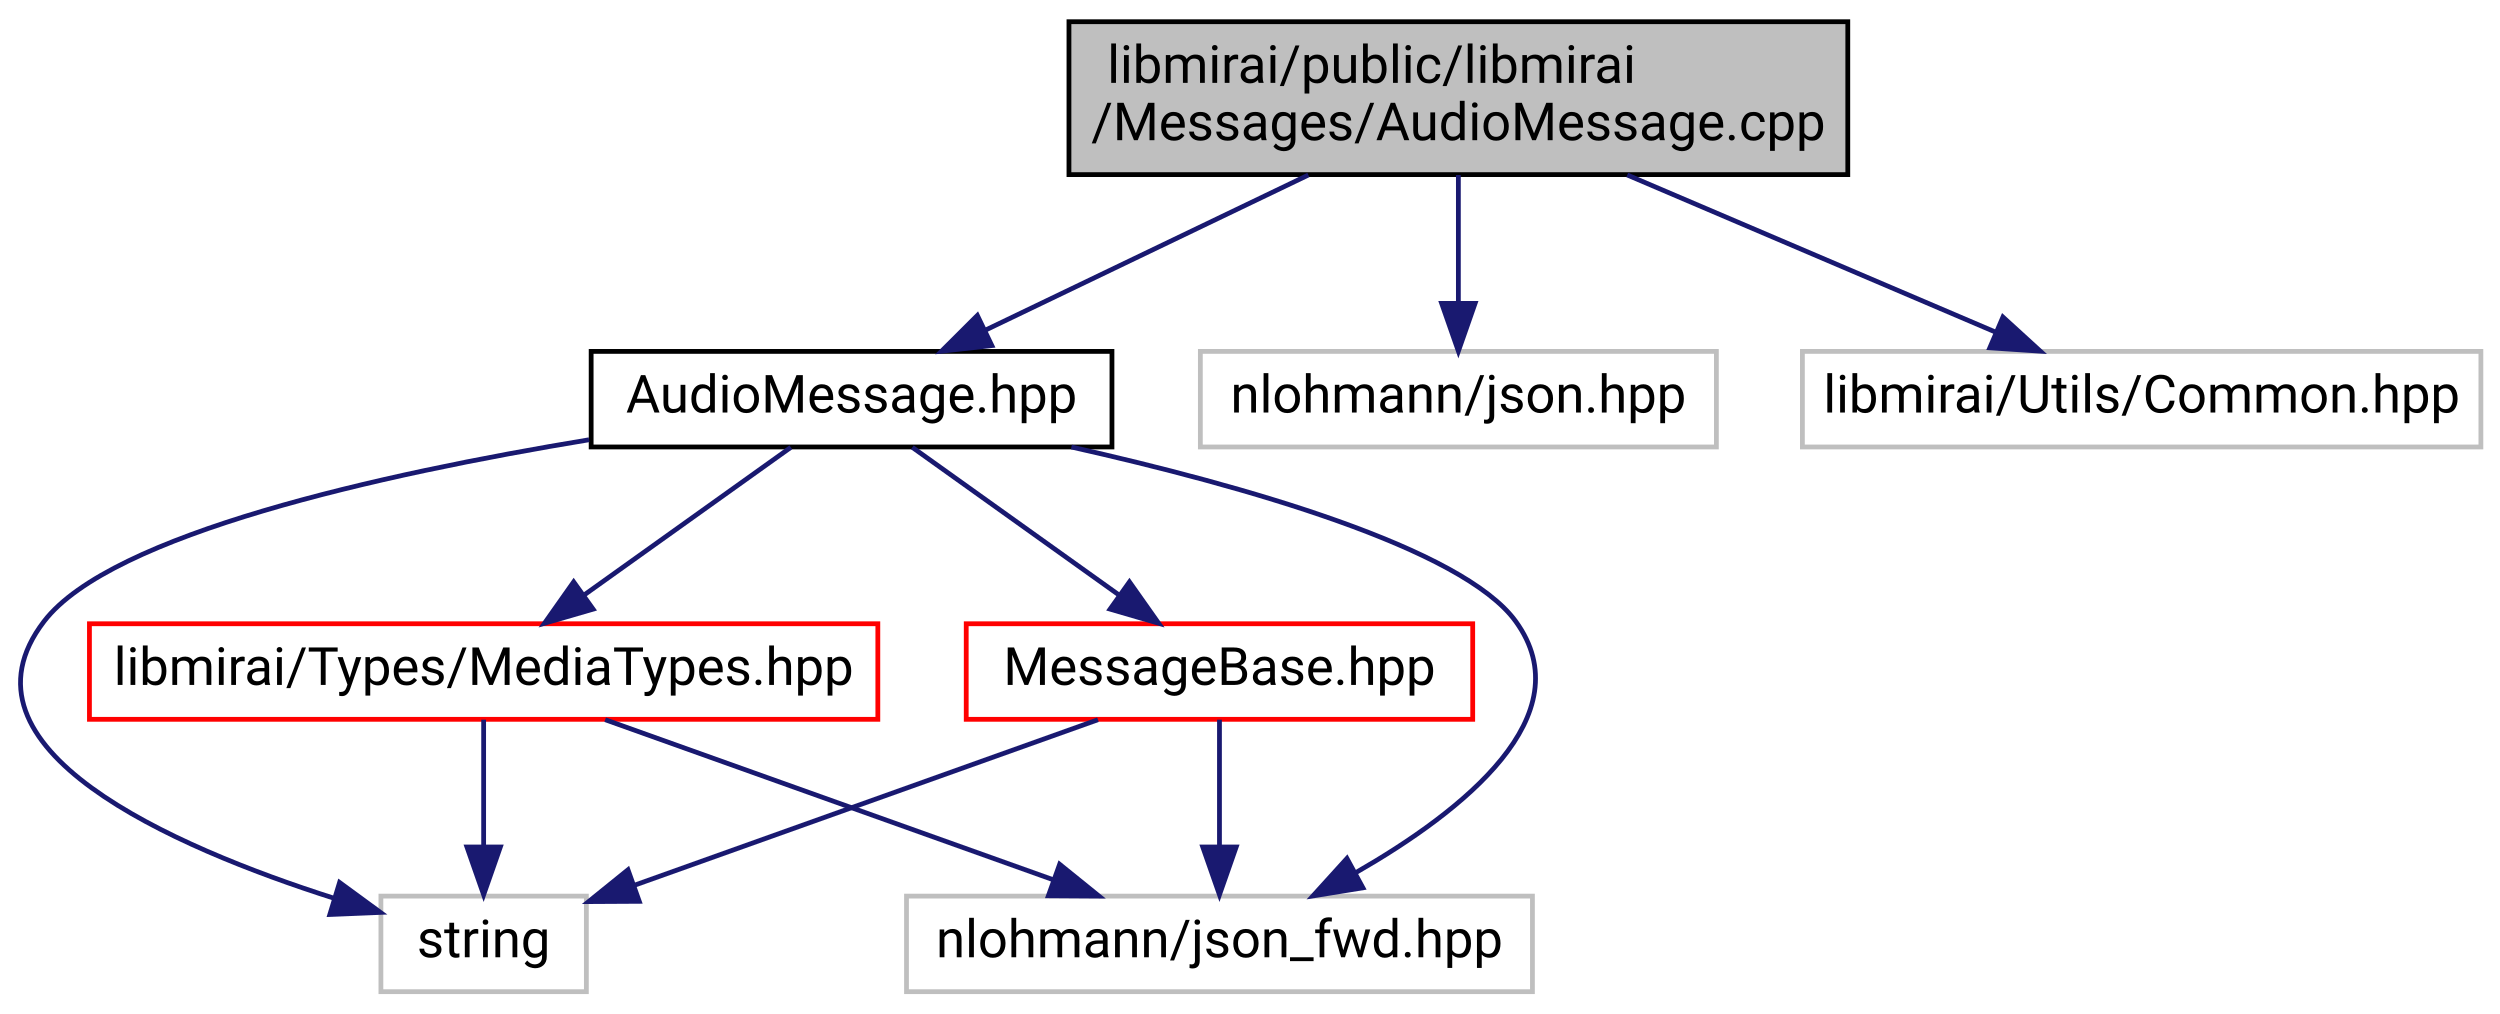
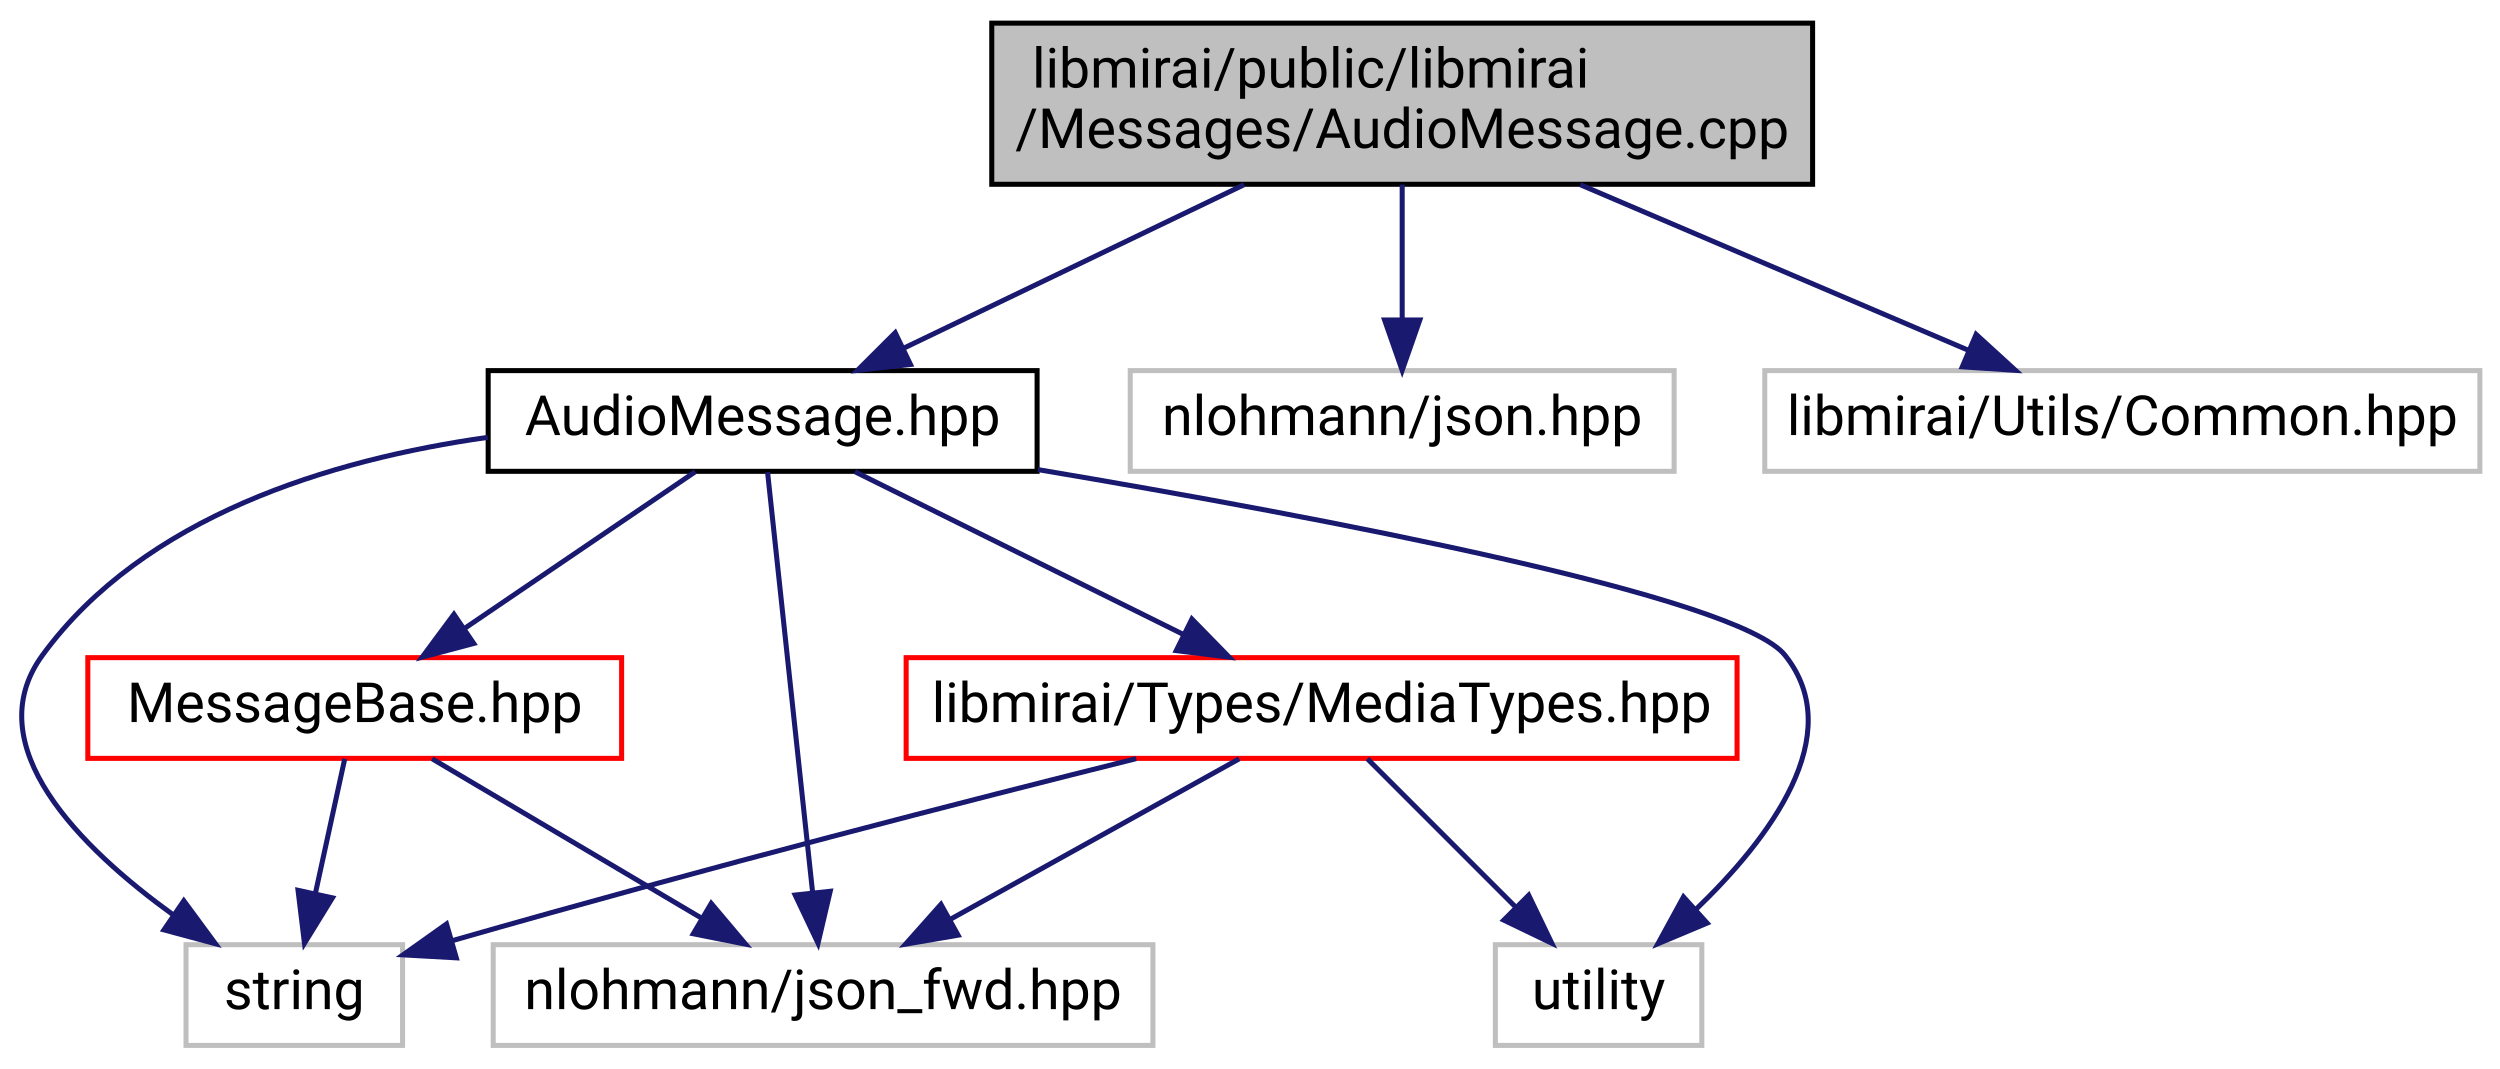
- <svg xmlns="http://www.w3.org/2000/svg" xmlns:xlink="http://www.w3.org/1999/xlink" width="523pt" height="212pt" viewBox="0.00 0.00 523.22 212.00">
+ <svg xmlns="http://www.w3.org/2000/svg" xmlns:xlink="http://www.w3.org/1999/xlink" width="496pt" height="212pt" viewBox="0.00 0.00 496.44 212.00">
  <g id="graph0" class="graph" transform="scale(1 1) rotate(0) translate(4 208)">
    <g id="node1" class="node">
      <g id="a_node1">
        <a xlink:title=" ">
-           <polygon fill="#bfbfbf" stroke="black" points="219.72,-171.5 219.72,-203.5 382.72,-203.5 382.72,-171.5 219.72,-171.5" />
-           <text text-anchor="start" x="227.72" y="-190.7" font-family="-apple-system, BlinkMacSystemFont, 'Segoe UI', Roboto, Oxygen, Ubuntu, Cantarell, 'Fira Sans', 'Droid Sans', 'Helvetica Neue', sans-serif" font-size="11.00">libmirai/public/libmirai</text>
-           <text text-anchor="middle" x="301.22" y="-178.7" font-family="-apple-system, BlinkMacSystemFont, 'Segoe UI', Roboto, Oxygen, Ubuntu, Cantarell, 'Fira Sans', 'Droid Sans', 'Helvetica Neue', sans-serif" font-size="11.00">/Messages/AudioMessage.cpp</text>
+           <polygon fill="#bfbfbf" stroke="black" points="192.94,-171.5 192.94,-203.5 355.94,-203.5 355.94,-171.5 192.94,-171.5" />
+           <text text-anchor="start" x="200.94" y="-190.7" font-family="-apple-system, BlinkMacSystemFont, 'Segoe UI', Roboto, Oxygen, Ubuntu, Cantarell, 'Fira Sans', 'Droid Sans', 'Helvetica Neue', sans-serif" font-size="11.00">libmirai/public/libmirai</text>
+           <text text-anchor="middle" x="274.44" y="-178.7" font-family="-apple-system, BlinkMacSystemFont, 'Segoe UI', Roboto, Oxygen, Ubuntu, Cantarell, 'Fira Sans', 'Droid Sans', 'Helvetica Neue', sans-serif" font-size="11.00">/Messages/AudioMessage.cpp</text>
        </a>
      </g>
    </g>
    <g id="node2" class="node">
      <g id="a_node2">
        <a xlink:href="AudioMessage_8hpp.html" target="_top" xlink:title=" ">
-           <polygon fill="none" stroke="black" points="119.72,-114.5 119.72,-134.5 228.72,-134.5 228.72,-114.5 119.72,-114.5" />
-           <text text-anchor="middle" x="174.22" y="-121.7" font-family="-apple-system, BlinkMacSystemFont, 'Segoe UI', Roboto, Oxygen, Ubuntu, Cantarell, 'Fira Sans', 'Droid Sans', 'Helvetica Neue', sans-serif" font-size="11.00">AudioMessage.hpp</text>
+           <polygon fill="none" stroke="black" points="92.94,-114.5 92.94,-134.5 201.94,-134.5 201.94,-114.5 92.94,-114.5" />
+           <text text-anchor="middle" x="147.44" y="-121.7" font-family="-apple-system, BlinkMacSystemFont, 'Segoe UI', Roboto, Oxygen, Ubuntu, Cantarell, 'Fira Sans', 'Droid Sans', 'Helvetica Neue', sans-serif" font-size="11.00">AudioMessage.hpp</text>
        </a>
      </g>
    </g>
    <g id="edge1" class="edge">
-       <path fill="none" stroke="midnightblue" d="M269.83,-171.42C249.12,-161.48 222.24,-148.56 202.25,-138.96" />
-       <polygon fill="midnightblue" stroke="midnightblue" points="203.58,-135.72 193.05,-134.55 200.55,-142.03 203.58,-135.72" />
-     </g>
-     <g id="node7" class="node">
-       <g id="a_node7">
-         <a xlink:title=" ">
-           <polygon fill="none" stroke="#bfbfbf" points="247.22,-114.5 247.22,-134.5 355.22,-134.5 355.22,-114.5 247.22,-114.5" />
-           <text text-anchor="middle" x="301.22" y="-121.7" font-family="-apple-system, BlinkMacSystemFont, 'Segoe UI', Roboto, Oxygen, Ubuntu, Cantarell, 'Fira Sans', 'Droid Sans', 'Helvetica Neue', sans-serif" font-size="11.00">nlohmann/json.hpp</text>
-         </a>
-       </g>
-     </g>
-     <g id="edge10" class="edge">
-       <path fill="none" stroke="midnightblue" d="M301.22,-171.42C301.22,-163.38 301.22,-153.39 301.22,-144.78" />
-       <polygon fill="midnightblue" stroke="midnightblue" points="304.72,-144.55 301.22,-134.55 297.72,-144.55 304.72,-144.55" />
+       <path fill="none" stroke="midnightblue" d="M243.05,-171.42C222.34,-161.48 195.46,-148.56 175.47,-138.96" />
+       <polygon fill="midnightblue" stroke="midnightblue" points="176.8,-135.72 166.27,-134.55 173.77,-142.03 176.8,-135.72" />
    </g>
    <g id="node8" class="node">
      <g id="a_node8">
        <a xlink:title=" ">
-           <polygon fill="none" stroke="#bfbfbf" points="373.22,-114.5 373.22,-134.5 515.22,-134.5 515.22,-114.5 373.22,-114.5" />
-           <text text-anchor="middle" x="444.22" y="-121.7" font-family="-apple-system, BlinkMacSystemFont, 'Segoe UI', Roboto, Oxygen, Ubuntu, Cantarell, 'Fira Sans', 'Droid Sans', 'Helvetica Neue', sans-serif" font-size="11.00">libmirai/Utils/Common.hpp</text>
+           <polygon fill="none" stroke="#bfbfbf" points="220.44,-114.5 220.44,-134.5 328.44,-134.5 328.44,-114.5 220.44,-114.5" />
+           <text text-anchor="middle" x="274.44" y="-121.7" font-family="-apple-system, BlinkMacSystemFont, 'Segoe UI', Roboto, Oxygen, Ubuntu, Cantarell, 'Fira Sans', 'Droid Sans', 'Helvetica Neue', sans-serif" font-size="11.00">nlohmann/json.hpp</text>
        </a>
      </g>
    </g>
-     <g id="edge11" class="edge">
-       <path fill="none" stroke="midnightblue" d="M336.57,-171.42C360.2,-161.34 390.98,-148.21 413.57,-138.57" />
-       <polygon fill="midnightblue" stroke="midnightblue" points="415.19,-141.69 423.01,-134.55 412.44,-135.25 415.19,-141.69" />
+     <g id="edge12" class="edge">
+       <path fill="none" stroke="midnightblue" d="M274.44,-171.42C274.44,-163.38 274.44,-153.39 274.44,-144.78" />
+       <polygon fill="midnightblue" stroke="midnightblue" points="277.94,-144.55 274.44,-134.55 270.94,-144.55 277.94,-144.55" />
+     </g>
+     <g id="node9" class="node">
+       <g id="a_node9">
+         <a xlink:title=" ">
+           <polygon fill="none" stroke="#bfbfbf" points="346.44,-114.5 346.44,-134.5 488.44,-134.5 488.44,-114.5 346.44,-114.5" />
+           <text text-anchor="middle" x="417.44" y="-121.7" font-family="-apple-system, BlinkMacSystemFont, 'Segoe UI', Roboto, Oxygen, Ubuntu, Cantarell, 'Fira Sans', 'Droid Sans', 'Helvetica Neue', sans-serif" font-size="11.00">libmirai/Utils/Common.hpp</text>
+         </a>
+       </g>
+     </g>
+     <g id="edge13" class="edge">
+       <path fill="none" stroke="midnightblue" d="M309.79,-171.42C333.42,-161.34 364.2,-148.21 386.79,-138.57" />
+       <polygon fill="midnightblue" stroke="midnightblue" points="388.41,-141.69 396.23,-134.55 385.66,-135.25 388.41,-141.69" />
    </g>
    <g id="node3" class="node">
      <g id="a_node3">
        <a xlink:title=" ">
-           <polygon fill="none" stroke="#bfbfbf" points="75.72,-0.5 75.72,-20.5 118.72,-20.5 118.72,-0.5 75.72,-0.5" />
-           <text text-anchor="middle" x="97.22" y="-7.7" font-family="-apple-system, BlinkMacSystemFont, 'Segoe UI', Roboto, Oxygen, Ubuntu, Cantarell, 'Fira Sans', 'Droid Sans', 'Helvetica Neue', sans-serif" font-size="11.00">string</text>
+           <polygon fill="none" stroke="#bfbfbf" points="32.94,-0.5 32.94,-20.5 75.94,-20.5 75.94,-0.5 32.94,-0.5" />
+           <text text-anchor="middle" x="54.44" y="-7.7" font-family="-apple-system, BlinkMacSystemFont, 'Segoe UI', Roboto, Oxygen, Ubuntu, Cantarell, 'Fira Sans', 'Droid Sans', 'Helvetica Neue', sans-serif" font-size="11.00">string</text>
        </a>
      </g>
    </g>
    <g id="edge2" class="edge">
-       <path fill="none" stroke="midnightblue" d="M119.29,-116.01C75.47,-108.77 19.18,-96.21 5.22,-78 -15.13,-51.45 31.96,-30.87 66,-20.02" />
-       <polygon fill="midnightblue" stroke="midnightblue" points="67.07,-23.35 75.62,-17.09 65.03,-16.65 67.07,-23.35" />
+       <path fill="none" stroke="midnightblue" d="M92.86,-121.25C61.56,-116.82 24.58,-105.55 4.44,-78 -8.65,-60.1 11.93,-39.76 30.51,-26.34" />
+       <polygon fill="midnightblue" stroke="midnightblue" points="32.5,-29.22 38.78,-20.69 28.55,-23.44 32.5,-29.22" />
    </g>
    <g id="node4" class="node">
      <g id="a_node4">
        <a xlink:title=" ">
-           <polygon fill="none" stroke="#bfbfbf" points="185.72,-0.5 185.72,-20.5 316.72,-20.5 316.72,-0.5 185.72,-0.5" />
-           <text text-anchor="middle" x="251.22" y="-7.7" font-family="-apple-system, BlinkMacSystemFont, 'Segoe UI', Roboto, Oxygen, Ubuntu, Cantarell, 'Fira Sans', 'Droid Sans', 'Helvetica Neue', sans-serif" font-size="11.00">nlohmann/json_fwd.hpp</text>
+           <polygon fill="none" stroke="#bfbfbf" points="93.94,-0.5 93.94,-20.5 224.94,-20.5 224.94,-0.5 93.94,-0.5" />
+           <text text-anchor="middle" x="159.44" y="-7.7" font-family="-apple-system, BlinkMacSystemFont, 'Segoe UI', Roboto, Oxygen, Ubuntu, Cantarell, 'Fira Sans', 'Droid Sans', 'Helvetica Neue', sans-serif" font-size="11.00">nlohmann/json_fwd.hpp</text>
        </a>
      </g>
    </g>
    <g id="edge3" class="edge">
-       <path fill="none" stroke="midnightblue" d="M220.23,-114.49C256.24,-106.39 302.04,-93.42 313.22,-78 327.47,-58.34 302.22,-38.3 279.78,-25.43" />
-       <polygon fill="midnightblue" stroke="midnightblue" points="281.24,-22.24 270.78,-20.54 277.9,-28.39 281.24,-22.24" />
+       <path fill="none" stroke="midnightblue" d="M148.42,-114.33C150.36,-96.2 154.73,-55.41 157.35,-31" />
+       <polygon fill="midnightblue" stroke="midnightblue" points="160.86,-31.11 158.44,-20.79 153.9,-30.36 160.86,-31.11" />
    </g>
    <g id="node5" class="node">
      <g id="a_node5">
        <a xlink:href="MediaTypes_8hpp.html" target="_top" xlink:title=" ">
-           <polygon fill="none" stroke="red" points="14.72,-57.5 14.72,-77.5 179.72,-77.5 179.72,-57.5 14.72,-57.5" />
-           <text text-anchor="middle" x="97.22" y="-64.7" font-family="-apple-system, BlinkMacSystemFont, 'Segoe UI', Roboto, Oxygen, Ubuntu, Cantarell, 'Fira Sans', 'Droid Sans', 'Helvetica Neue', sans-serif" font-size="11.00">libmirai/Types/MediaTypes.hpp</text>
+           <polygon fill="none" stroke="red" points="175.94,-57.5 175.94,-77.5 340.94,-77.5 340.94,-57.5 175.94,-57.5" />
+           <text text-anchor="middle" x="258.44" y="-64.7" font-family="-apple-system, BlinkMacSystemFont, 'Segoe UI', Roboto, Oxygen, Ubuntu, Cantarell, 'Fira Sans', 'Droid Sans', 'Helvetica Neue', sans-serif" font-size="11.00">libmirai/Types/MediaTypes.hpp</text>
        </a>
      </g>
    </g>
    <g id="edge4" class="edge">
-       <path fill="none" stroke="midnightblue" d="M161.51,-114.42C149.8,-106.06 132.22,-93.5 118.39,-83.62" />
-       <polygon fill="midnightblue" stroke="midnightblue" points="120.13,-80.56 109.95,-77.6 116.06,-86.26 120.13,-80.56" />
+       <path fill="none" stroke="midnightblue" d="M165.77,-114.42C183.52,-105.62 210.67,-92.17 231,-82.1" />
+       <polygon fill="midnightblue" stroke="midnightblue" points="232.68,-85.17 240.08,-77.6 229.57,-78.9 232.68,-85.17" />
    </g>
    <g id="node6" class="node">
      <g id="a_node6">
-         <a xlink:href="MessageBase_8hpp.html" target="_top" xlink:title=" ">
-           <polygon fill="none" stroke="red" points="198.22,-57.5 198.22,-77.5 304.22,-77.5 304.22,-57.5 198.22,-57.5" />
-           <text text-anchor="middle" x="251.22" y="-64.7" font-family="-apple-system, BlinkMacSystemFont, 'Segoe UI', Roboto, Oxygen, Ubuntu, Cantarell, 'Fira Sans', 'Droid Sans', 'Helvetica Neue', sans-serif" font-size="11.00">MessageBase.hpp</text>
+         <a xlink:title=" ">
+           <polygon fill="none" stroke="#bfbfbf" points="292.94,-0.5 292.94,-20.5 333.94,-20.5 333.94,-0.5 292.94,-0.5" />
+           <text text-anchor="middle" x="313.44" y="-7.7" font-family="-apple-system, BlinkMacSystemFont, 'Segoe UI', Roboto, Oxygen, Ubuntu, Cantarell, 'Fira Sans', 'Droid Sans', 'Helvetica Neue', sans-serif" font-size="11.00">utility</text>
        </a>
      </g>
    </g>
-     <g id="edge7" class="edge">
-       <path fill="none" stroke="midnightblue" d="M186.94,-114.42C198.64,-106.06 216.23,-93.5 230.05,-83.62" />
-       <polygon fill="midnightblue" stroke="midnightblue" points="232.38,-86.26 238.49,-77.6 228.32,-80.56 232.38,-86.26" />
+     <g id="edge8" class="edge">
+       <path fill="none" stroke="midnightblue" d="M202.11,-114.84C258.99,-105.26 341.1,-89.67 350.44,-78 363.1,-62.19 347.33,-41.47 332.64,-27.39" />
+       <polygon fill="midnightblue" stroke="midnightblue" points="334.99,-24.79 325.22,-20.69 330.3,-29.99 334.99,-24.79" />
+     </g>
+     <g id="node7" class="node">
+       <g id="a_node7">
+         <a xlink:href="MessageBase_8hpp.html" target="_top" xlink:title=" ">
+           <polygon fill="none" stroke="red" points="13.44,-57.5 13.44,-77.5 119.44,-77.5 119.44,-57.5 13.44,-57.5" />
+           <text text-anchor="middle" x="66.44" y="-64.7" font-family="-apple-system, BlinkMacSystemFont, 'Segoe UI', Roboto, Oxygen, Ubuntu, Cantarell, 'Fira Sans', 'Droid Sans', 'Helvetica Neue', sans-serif" font-size="11.00">MessageBase.hpp</text>
+         </a>
+       </g>
+     </g>
+     <g id="edge9" class="edge">
+       <path fill="none" stroke="midnightblue" d="M134.06,-114.42C121.64,-105.98 102.9,-93.26 88.3,-83.34" />
+       <polygon fill="midnightblue" stroke="midnightblue" points="90.07,-80.32 79.83,-77.6 86.14,-86.11 90.07,-80.32" />
    </g>
    <g id="edge5" class="edge">
-       <path fill="none" stroke="midnightblue" d="M97.22,-57.42C97.22,-50.22 97.22,-39.9 97.22,-30.86" />
-       <polygon fill="midnightblue" stroke="midnightblue" points="100.72,-30.78 97.22,-20.78 93.72,-30.78 100.72,-30.78" />
+       <path fill="none" stroke="midnightblue" d="M221.63,-57.45C188.38,-49.15 137.89,-36.23 85.77,-21.29" />
+       <polygon fill="midnightblue" stroke="midnightblue" points="86.61,-17.89 76.03,-18.48 84.67,-24.62 86.61,-17.89" />
+     </g>
+     <g id="edge7" class="edge">
+       <path fill="none" stroke="midnightblue" d="M242.09,-57.42C226.47,-48.74 202.7,-35.53 184.65,-25.51" />
+       <polygon fill="midnightblue" stroke="midnightblue" points="186.25,-22.39 175.81,-20.6 182.85,-28.51 186.25,-22.39" />
    </g>
    <g id="edge6" class="edge">
-       <path fill="none" stroke="midnightblue" d="M122.65,-57.42C148.25,-48.27 187.93,-34.1 216.43,-23.92" />
-       <polygon fill="midnightblue" stroke="midnightblue" points="217.77,-27.16 226.01,-20.5 215.41,-20.57 217.77,-27.16" />
+       <path fill="none" stroke="midnightblue" d="M267.52,-57.42C275.51,-49.42 287.35,-37.59 297,-27.94" />
+       <polygon fill="midnightblue" stroke="midnightblue" points="299.56,-30.33 304.16,-20.78 294.61,-25.38 299.56,-30.33" />
    </g>
-     <g id="edge8" class="edge">
-       <path fill="none" stroke="midnightblue" d="M225.79,-57.42C199.2,-47.92 157.41,-33 128.74,-22.76" />
-       <polygon fill="midnightblue" stroke="midnightblue" points="129.79,-19.41 119.19,-19.35 127.43,-26.01 129.79,-19.41" />
+     <g id="edge10" class="edge">
+       <path fill="none" stroke="midnightblue" d="M64.46,-57.42C62.87,-50.14 60.59,-39.67 58.6,-30.57" />
+       <polygon fill="midnightblue" stroke="midnightblue" points="62.01,-29.8 56.46,-20.78 55.18,-31.3 62.01,-29.8" />
    </g>
-     <g id="edge9" class="edge">
-       <path fill="none" stroke="midnightblue" d="M251.22,-57.42C251.22,-50.22 251.22,-39.9 251.22,-30.86" />
-       <polygon fill="midnightblue" stroke="midnightblue" points="254.72,-30.78 251.22,-20.78 247.72,-30.78 254.72,-30.78" />
+     <g id="edge11" class="edge">
+       <path fill="none" stroke="midnightblue" d="M81.8,-57.42C96.34,-48.82 118.39,-35.78 135.29,-25.78" />
+       <polygon fill="midnightblue" stroke="midnightblue" points="137.23,-28.7 144.06,-20.6 133.67,-22.67 137.23,-28.7" />
    </g>
  </g>
</svg>
